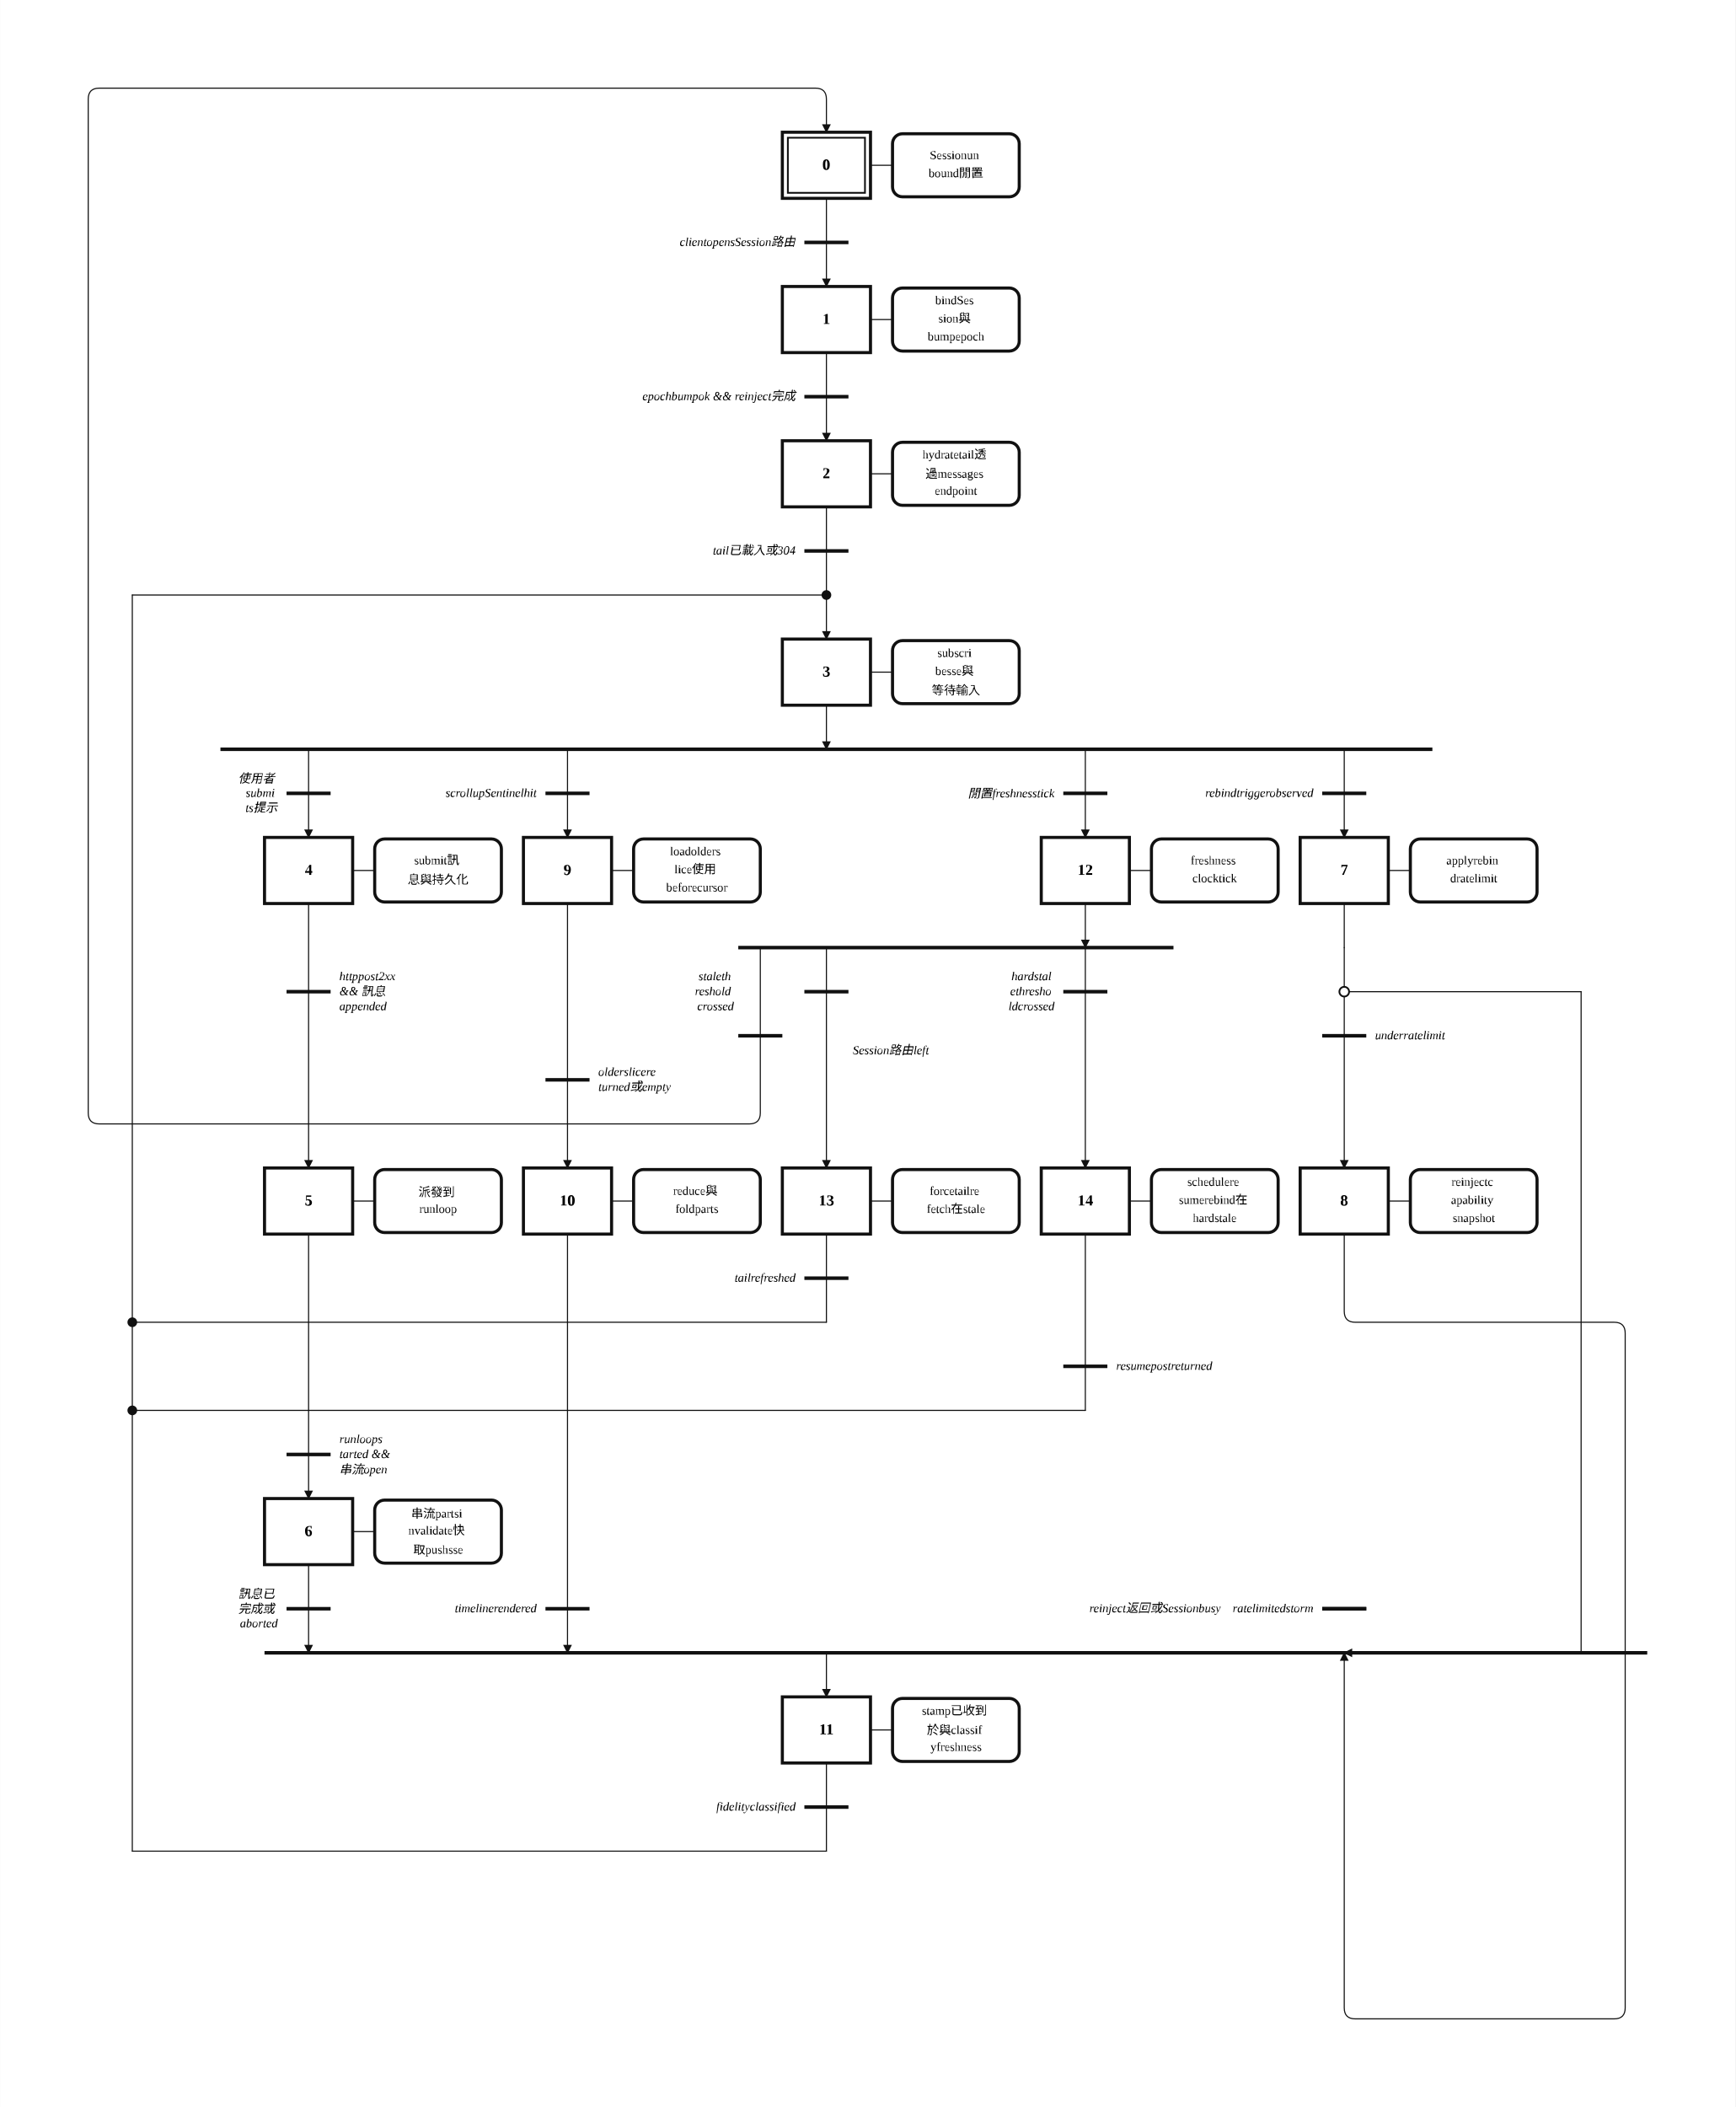
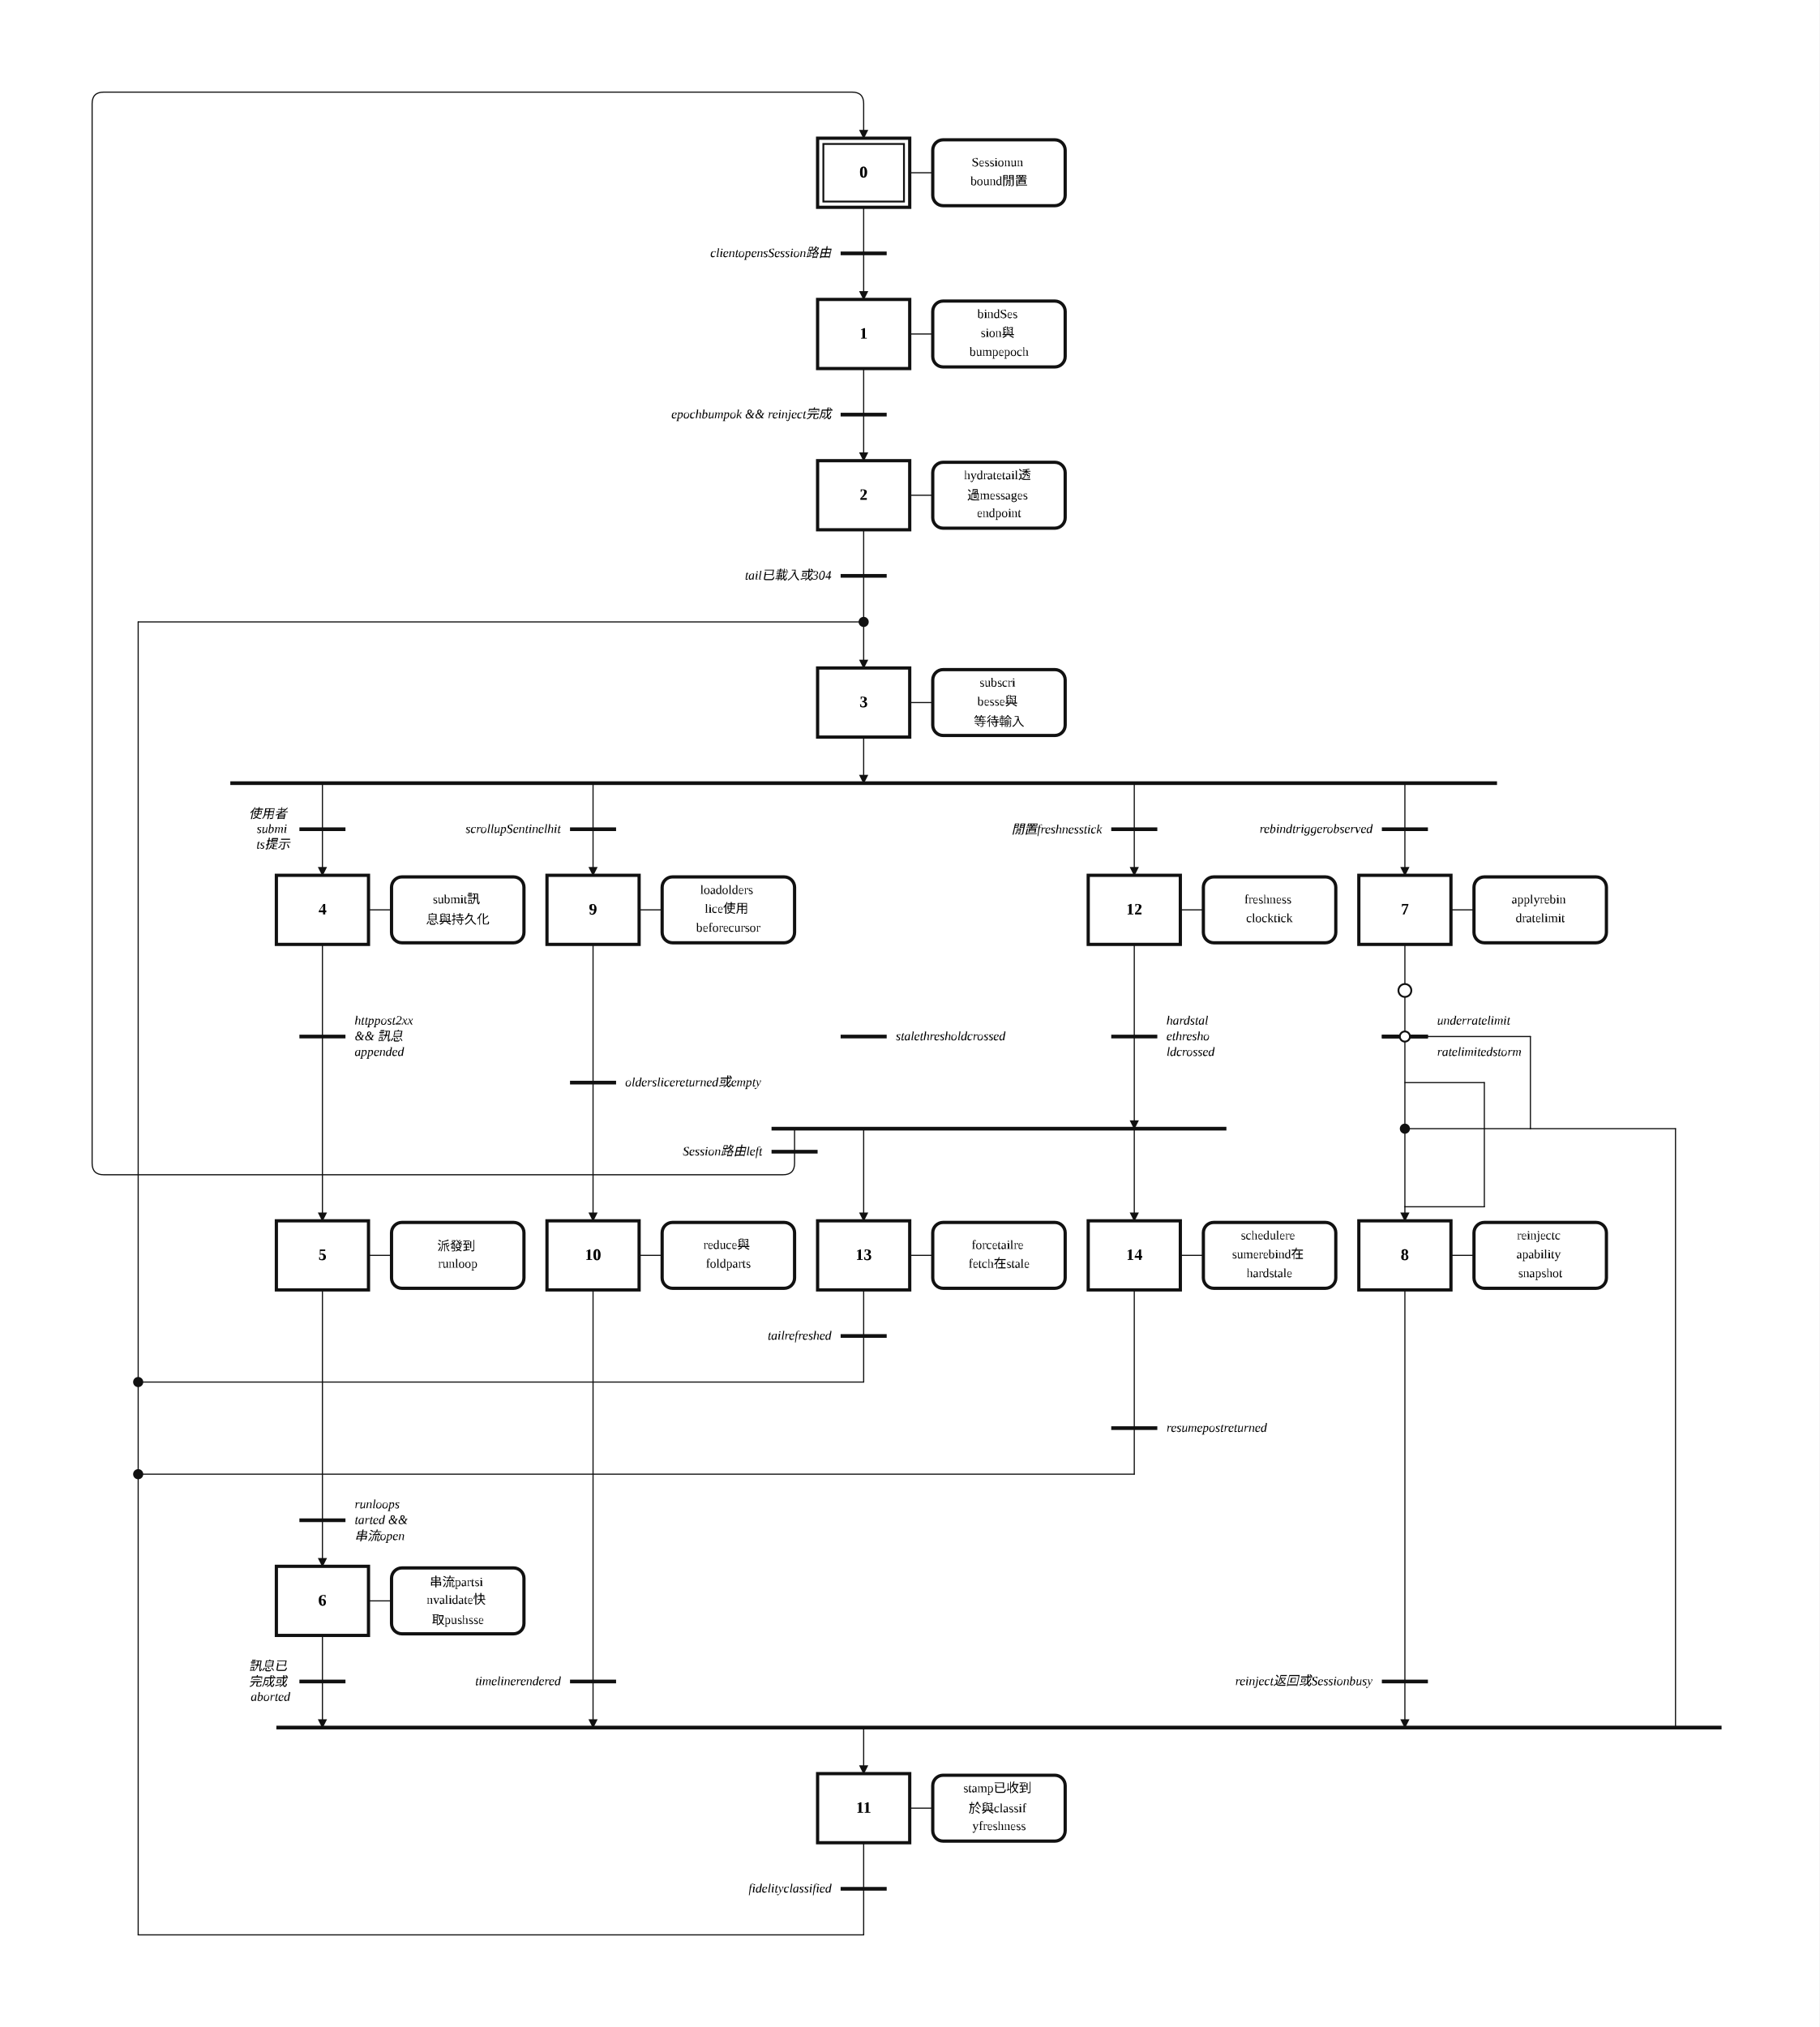
- <svg xmlns="http://www.w3.org/2000/svg" width="1575" height="1912" viewBox="-34.00 -2.00 78.75 95.61" role="img">
+ <svg xmlns="http://www.w3.org/2000/svg" width="1580" height="1760" viewBox="-34.00 -2.00 79.00 88.00" role="img">
  <style>
.step{fill:#fff;stroke:#111;stroke-width:.14}.step-inner{fill:none;stroke:#111;stroke-width:.08}
.action{fill:#fff;stroke:#111;stroke-width:.14}.gate{stroke:#111;stroke-width:.16}
.edge{fill:none;stroke:#111;stroke-width:.05;stroke-linecap:round;stroke-linejoin:round}.edge-arrow{marker-end:url(#arrow)}
.flyover-mask{stroke:#fff;stroke-width:.12;stroke-linecap:round}
.flyover{fill:none;stroke:#111;stroke-width:.05;stroke-linecap:round}
.junction{fill:#111;stroke:#111;stroke-width:0}.branch-junction{fill:#fff;stroke:#111;stroke-width:.08}
.assoc{stroke:#111;stroke-width:.05}.label{font:bold .7px 'Times New Roman', 'BiauKai', 'DFKai-SB', serif;text-anchor:middle;dominant-baseline:middle}
.action-label{font:.55px 'Times New Roman', 'BiauKai', 'DFKai-SB', serif;text-anchor:middle;dominant-baseline:middle}.gate-label{font:italic .55px 'Times New Roman', 'BiauKai', 'DFKai-SB', serif;text-anchor:start;dominant-baseline:middle}.gate-label-left{font:italic .55px 'Times New Roman', 'BiauKai', 'DFKai-SB', serif;text-anchor:end;dominant-baseline:middle}
</style>
  <defs>
    <marker id="arrow" markerWidth="0.4" markerHeight="0.4" refX="0.36" refY="0.2" orient="auto" markerUnits="userSpaceOnUse">
      <path d="M 0 0 L 0.4 0.2 L 0 0.4 z" fill="#111" />
    </marker>
  </defs>
-   <rect x="-34.00" y="-2.00" width="78.75" height="95.61" fill="white" />
+   <rect x="-34.00" y="-2.00" width="79.00" height="88.00" fill="white" />
  <path class="edge edge-arrow" d="M 3.50 23.00 L 3.50 27.00" />
  <path class="edge" d="M 3.50 7.00 L 3.50 9.00" />
  <path class="edge edge-arrow" d="M 3.50 9.00 L 3.50 11.00" />
  <path class="edge" d="M 3.50 14.00 L 3.50 16.00" />
  <path class="edge edge-arrow" d="M 3.50 16.00 L 3.50 18.00" />
  <path class="edge" d="M 3.50 21.00 L 3.50 23.00" />
  <path class="edge edge-arrow" d="M 3.50 30.00 L 3.50 32.00" />
  <path class="edge edge-arrow" d="M -20.00 32.00 L -20.00 36.00" />
  <path class="edge edge-arrow" d="M 27.00 32.00 L 27.00 36.00" />
  <path class="edge edge-arrow" d="M -8.25 32.00 L -8.25 36.00" />
  <path class="edge edge-arrow" d="M 15.25 32.00 L 15.25 36.00" />
  <path class="edge" d="M -20.00 39.00 L -20.00 43.00" />
  <path class="edge edge-arrow" d="M -20.00 43.00 L -20.00 51.00" />
  <path class="edge" d="M -20.00 54.00 L -20.00 64.00" />
  <path class="edge edge-arrow" d="M -20.00 64.00 L -20.00 66.00" />
  <path class="edge edge-arrow" d="M -20.00 69.00 L -20.00 73.00" />
  <path class="edge edge-arrow" d="M 3.50 73.00 L 3.50 75.00" />
  <path class="edge" d="M 27.00 39.00 L 27.00 41.00" />
-   <path class="edge" d="M 27.00 41.00 L 27.00 45.00" />
-   <path class="edge edge-arrow" d="M 27.00 45.00 L 27.00 51.00" />
-   <path class="edge" d="M 27.00 43.00 L 37.75 43.00" />
-   <path class="edge" d="M 37.75 43.00 L 37.75 73.00" />
-   <path class="edge edge-arrow" d="M 37.75 73.00 L 27.00 73.00" />
-   <path class="edge edge-arrow" d="M 27.00 54.00 L 27.00 57.50 Q 27.00 58.00 27.50 58.00 L 39.25 58.00 Q 39.75 58.00 39.75 58.50 L 39.75 89.11 Q 39.75 89.61 39.25 89.61 L 27.50 89.61 Q 27.00 89.61 27.00 89.11 L 27.00 73.00" />
-   <path class="edge" d="M -8.25 39.00 L -8.25 47.00" />
-   <path class="edge edge-arrow" d="M -8.25 47.00 L -8.25 51.00" />
+   <path class="edge" d="M 27.00 41.00 L 27.00 50.39" />
+   <path class="edge" d="M 27.00 50.39 L 30.45 50.39" />
+   <path class="edge" d="M 30.45 50.39 L 30.45 45.00" />
+   <path class="edge" d="M 30.45 45.00 L 27.00 45.00" />
+   <path class="edge edge-arrow" d="M 27.00 50.39 L 27.00 51.00" />
+   <path class="edge" d="M 27.00 43.00 L 32.45 43.00" />
+   <path class="edge" d="M 32.45 43.00 L 32.45 47.00" />
+   <path class="edge" d="M 32.45 47.00 L 27.00 47.00" />
+   <path class="edge" d="M 32.45 47.00 L 38.75 47.00" />
+   <path class="edge" d="M 38.75 47.00 L 38.75 73.00" />
+   <path class="edge" d="M 38.75 73.00 L 3.50 73.00" />
+   <path class="edge edge-arrow" d="M 27.00 54.00 L 27.00 73.00" />
+   <path class="edge" d="M -8.25 39.00 L -8.25 45.00" />
+   <path class="edge edge-arrow" d="M -8.25 45.00 L -8.25 51.00" />
  <path class="edge edge-arrow" d="M -8.25 54.00 L -8.25 73.00" />
  <path class="edge" d="M 3.50 78.00 L 3.50 80.00" />
  <path class="edge" d="M 3.50 80.00 L 3.50 82.00" />
  <path class="edge" d="M 3.50 82.00 L -28.00 82.00" />
  <path class="edge" d="M -28.00 82.00 L -28.00 25.00" />
  <path class="edge" d="M -28.00 25.00 L 3.50 25.00" />
-   <path class="edge edge-arrow" d="M 15.25 39.00 L 15.25 41.00" />
-   <path class="edge edge-arrow" d="M 3.50 41.00 L 3.50 51.00" />
-   <path class="edge edge-arrow" d="M 15.25 41.00 L 15.25 51.00" />
-   <path class="edge edge-arrow" d="M 0.50 41.00 L 0.50 48.50 Q 0.50 49.00 0.00 49.00 L -29.50 49.00 Q -30.00 49.00 -30.00 48.50 L -30.00 2.50 Q -30.00 2.00 -29.50 2.00 L 3.00 2.00 Q 3.50 2.00 3.50 2.50 L 3.50 4.00" />
+   <path class="edge edge-arrow" d="M 15.25 39.00 L 15.25 47.00" />
+   <path class="edge edge-arrow" d="M 3.50 47.00 L 3.50 51.00" />
+   <path class="edge edge-arrow" d="M 15.25 47.00 L 15.25 51.00" />
+   <path class="edge edge-arrow" d="M 0.50 47.00 L 0.50 48.50 Q 0.50 49.00 0.00 49.00 L -29.50 49.00 Q -30.00 49.00 -30.00 48.50 L -30.00 2.50 Q -30.00 2.00 -29.50 2.00 L 3.00 2.00 Q 3.50 2.00 3.50 2.50 L 3.50 4.00" />
  <path class="edge" d="M 3.50 54.00 L 3.50 56.00" />
  <path class="edge" d="M 3.50 56.00 L 3.50 58.00" />
  <path class="edge" d="M 3.50 58.00 L -28.00 58.00" />
  <path class="edge" d="M 15.25 54.00 L 15.25 60.00" />
  <path class="edge" d="M 15.25 60.00 L 15.25 62.00" />
  <path class="edge" d="M 15.25 62.00 L -28.00 62.00" />
  <rect class="step" x="1.50" y="4.00" width="4.00" height="3.00" />
  <rect class="step-inner" x="1.75" y="4.25" width="3.50" height="2.50" />
  <text class="label" x="3.50" y="5.50">0</text>
  <rect class="step" x="1.50" y="11.00" width="4.00" height="3.00" />
  <text class="label" x="3.50" y="12.50">1</text>
  <rect class="step" x="1.50" y="18.00" width="4.00" height="3.00" />
  <text class="label" x="3.50" y="19.50">2</text>
  <rect class="step" x="1.50" y="27.00" width="4.00" height="3.00" />
  <text class="label" x="3.50" y="28.50">3</text>
  <rect class="step" x="-22.00" y="36.00" width="4.00" height="3.00" />
  <text class="label" x="-20.00" y="37.50">4</text>
  <rect class="step" x="-22.00" y="51.00" width="4.00" height="3.00" />
  <text class="label" x="-20.00" y="52.50">5</text>
  <rect class="step" x="-22.00" y="66.00" width="4.00" height="3.00" />
  <text class="label" x="-20.00" y="67.50">6</text>
  <rect class="step" x="25.00" y="36.00" width="4.00" height="3.00" />
  <text class="label" x="27.00" y="37.50">7</text>
  <rect class="step" x="25.00" y="51.00" width="4.00" height="3.00" />
  <text class="label" x="27.00" y="52.50">8</text>
  <rect class="step" x="-10.25" y="36.00" width="4.00" height="3.00" />
  <text class="label" x="-8.25" y="37.50">9</text>
  <rect class="step" x="-10.25" y="51.00" width="4.00" height="3.00" />
  <text class="label" x="-8.25" y="52.50">10</text>
  <rect class="step" x="1.50" y="75.00" width="4.00" height="3.00" />
  <text class="label" x="3.50" y="76.50">11</text>
  <rect class="step" x="13.25" y="36.00" width="4.00" height="3.00" />
  <text class="label" x="15.25" y="37.50">12</text>
  <rect class="step" x="1.50" y="51.00" width="4.00" height="3.00" />
  <text class="label" x="3.50" y="52.50">13</text>
  <rect class="step" x="13.25" y="51.00" width="4.00" height="3.00" />
  <text class="label" x="15.25" y="52.50">14</text>
  <line class="assoc" x1="5.50" y1="5.50" x2="6.50" y2="5.50" />
  <rect class="action" x="6.50" y="4.07" width="5.75" height="2.86" rx="0.45" ry="0.45" />
  <text class="action-label" x="9.38" y="5.09">
    <tspan x="9.38" dy="0">Sessionun</tspan>
    <tspan x="9.38" dy="0.82">bound閒置</tspan>
  </text>
  <line class="assoc" x1="5.50" y1="12.50" x2="6.50" y2="12.50" />
  <rect class="action" x="6.50" y="11.07" width="5.75" height="2.86" rx="0.45" ry="0.45" />
  <text class="action-label" x="9.38" y="11.68">
    <tspan x="9.38" dy="0">bindSes</tspan>
    <tspan x="9.38" dy="0.82">sion與</tspan>
    <tspan x="9.38" dy="0.82">bumpepoch</tspan>
  </text>
  <line class="assoc" x1="5.50" y1="19.50" x2="6.50" y2="19.50" />
  <rect class="action" x="6.50" y="18.07" width="5.75" height="2.86" rx="0.45" ry="0.45" />
  <text class="action-label" x="9.38" y="18.68">
    <tspan x="9.38" dy="0">hydratetail透</tspan>
    <tspan x="9.38" dy="0.82">過messages</tspan>
    <tspan x="9.38" dy="0.82">endpoint</tspan>
  </text>
  <line class="assoc" x1="5.50" y1="28.50" x2="6.50" y2="28.50" />
  <rect class="action" x="6.50" y="27.07" width="5.75" height="2.86" rx="0.45" ry="0.45" />
  <text class="action-label" x="9.38" y="27.68">
    <tspan x="9.38" dy="0">subscri</tspan>
    <tspan x="9.38" dy="0.82">besse與</tspan>
    <tspan x="9.38" dy="0.82">等待輸入</tspan>
  </text>
  <line class="assoc" x1="-18.00" y1="37.50" x2="-17.00" y2="37.50" />
  <rect class="action" x="-17.00" y="36.07" width="5.75" height="2.86" rx="0.45" ry="0.45" />
  <text class="action-label" x="-14.12" y="37.09">
    <tspan x="-14.12" dy="0">submit訊</tspan>
    <tspan x="-14.12" dy="0.82">息與持久化</tspan>
  </text>
  <line class="assoc" x1="-18.00" y1="52.50" x2="-17.00" y2="52.50" />
  <rect class="action" x="-17.00" y="51.07" width="5.75" height="2.86" rx="0.45" ry="0.45" />
  <text class="action-label" x="-14.12" y="52.09">
    <tspan x="-14.12" dy="0">派發到</tspan>
    <tspan x="-14.12" dy="0.82">runloop</tspan>
  </text>
  <line class="assoc" x1="-18.00" y1="67.50" x2="-17.00" y2="67.50" />
  <rect class="action" x="-17.00" y="66.07" width="5.75" height="2.86" rx="0.45" ry="0.45" />
  <text class="action-label" x="-14.12" y="66.68">
    <tspan x="-14.12" dy="0">串流partsi</tspan>
    <tspan x="-14.12" dy="0.82">nvalidate快</tspan>
    <tspan x="-14.12" dy="0.82">取pushsse</tspan>
  </text>
  <line class="assoc" x1="29.00" y1="37.50" x2="30.00" y2="37.50" />
  <rect class="action" x="30.00" y="36.07" width="5.75" height="2.86" rx="0.45" ry="0.45" />
  <text class="action-label" x="32.88" y="37.09">
    <tspan x="32.88" dy="0">applyrebin</tspan>
    <tspan x="32.88" dy="0.82">dratelimit</tspan>
  </text>
  <line class="assoc" x1="29.00" y1="52.50" x2="30.00" y2="52.50" />
  <rect class="action" x="30.00" y="51.07" width="5.75" height="2.86" rx="0.45" ry="0.45" />
  <text class="action-label" x="32.88" y="51.68">
    <tspan x="32.88" dy="0">reinjectc</tspan>
    <tspan x="32.88" dy="0.82">apability</tspan>
    <tspan x="32.88" dy="0.82">snapshot</tspan>
  </text>
  <line class="assoc" x1="-6.25" y1="37.50" x2="-5.25" y2="37.50" />
  <rect class="action" x="-5.25" y="36.07" width="5.75" height="2.86" rx="0.45" ry="0.45" />
  <text class="action-label" x="-2.38" y="36.68">
    <tspan x="-2.38" dy="0">loadolders</tspan>
    <tspan x="-2.38" dy="0.82">lice使用</tspan>
    <tspan x="-2.38" dy="0.82">beforecursor</tspan>
  </text>
  <line class="assoc" x1="-6.25" y1="52.50" x2="-5.25" y2="52.50" />
  <rect class="action" x="-5.25" y="51.07" width="5.75" height="2.86" rx="0.45" ry="0.45" />
  <text class="action-label" x="-2.38" y="52.09">
    <tspan x="-2.38" dy="0">reduce與</tspan>
    <tspan x="-2.38" dy="0.82">foldparts</tspan>
  </text>
  <line class="assoc" x1="5.50" y1="76.50" x2="6.50" y2="76.50" />
  <rect class="action" x="6.50" y="75.07" width="5.75" height="2.86" rx="0.45" ry="0.45" />
  <text class="action-label" x="9.38" y="75.68">
    <tspan x="9.38" dy="0">stamp已收到</tspan>
    <tspan x="9.38" dy="0.82">於與classif</tspan>
    <tspan x="9.38" dy="0.82">yfreshness</tspan>
  </text>
  <line class="assoc" x1="17.25" y1="37.50" x2="18.25" y2="37.50" />
  <rect class="action" x="18.25" y="36.07" width="5.75" height="2.86" rx="0.45" ry="0.45" />
  <text class="action-label" x="21.12" y="37.09">
    <tspan x="21.12" dy="0">freshness</tspan>
    <tspan x="21.12" dy="0.82">clocktick</tspan>
  </text>
  <line class="assoc" x1="5.50" y1="52.50" x2="6.50" y2="52.50" />
  <rect class="action" x="6.50" y="51.07" width="5.75" height="2.86" rx="0.45" ry="0.45" />
  <text class="action-label" x="9.38" y="52.09">
    <tspan x="9.38" dy="0">forcetailre</tspan>
    <tspan x="9.38" dy="0.82">fetch在stale</tspan>
  </text>
  <line class="assoc" x1="17.25" y1="52.50" x2="18.25" y2="52.50" />
  <rect class="action" x="18.25" y="51.07" width="5.75" height="2.86" rx="0.45" ry="0.45" />
  <text class="action-label" x="21.12" y="51.68">
    <tspan x="21.12" dy="0">schedulere</tspan>
    <tspan x="21.12" dy="0.82">sumerebind在</tspan>
    <tspan x="21.12" dy="0.82">hardstale</tspan>
  </text>
  <line class="gate" x1="2.50" y1="9.00" x2="4.50" y2="9.00" />
  <text class="gate-label-left" x="2.10" y="9.00">
    <tspan x="2.10" dy="0">clientopensSession路由</tspan>
  </text>
  <line class="gate" x1="2.50" y1="16.00" x2="4.50" y2="16.00" />
  <text class="gate-label-left" x="2.10" y="16.00">
    <tspan x="2.10" dy="0">epochbumpok &amp;&amp; reinject完成</tspan>
  </text>
  <line class="gate" x1="2.50" y1="23.00" x2="4.50" y2="23.00" />
  <text class="gate-label-left" x="2.10" y="23.00">
    <tspan x="2.10" dy="0">tail已載入或304</tspan>
  </text>
  <line class="gate" x1="-24.00" y1="32.00" x2="31.00" y2="32.00" />
  <line class="gate" x1="-21.00" y1="43.00" x2="-19.00" y2="43.00" />
  <text class="gate-label" x="-18.60" y="42.32">
    <tspan x="-18.60" dy="0">httppost2xx</tspan>
    <tspan x="-18.60" dy="0.68">&amp;&amp; 訊息</tspan>
    <tspan x="-18.60" dy="0.68">appended</tspan>
  </text>
  <line class="gate" x1="-21.00" y1="64.00" x2="-19.00" y2="64.00" />
  <text class="gate-label" x="-18.60" y="63.32">
    <tspan x="-18.60" dy="0">runloops</tspan>
    <tspan x="-18.60" dy="0.68">tarted &amp;&amp;</tspan>
    <tspan x="-18.60" dy="0.68">串流open</tspan>
  </text>
  <line class="gate" x1="-22.00" y1="73.00" x2="40.75" y2="73.00" />
-   <line class="gate" x1="26.00" y1="45.00" x2="28.00" y2="45.00" />
-   <text class="gate-label" x="28.40" y="45.00">
-     <tspan x="28.40" dy="0">underratelimit</tspan>
-   </text>
-   <line class="gate" x1="-9.25" y1="47.00" x2="-7.25" y2="47.00" />
-   <text class="gate-label" x="-6.85" y="46.66">
-     <tspan x="-6.85" dy="0">olderslicere</tspan>
-     <tspan x="-6.85" dy="0.68">turned或empty</tspan>
+   <circle class="branch-junction" cx="27.00" cy="41.00" r="0.28" />
+   <line class="gate" x1="-9.25" y1="45.00" x2="-7.25" y2="45.00" />
+   <text class="gate-label" x="-6.85" y="45.00">
+     <tspan x="-6.85" dy="0">olderslicereturned或empty</tspan>
  </text>
  <line class="gate" x1="2.50" y1="80.00" x2="4.50" y2="80.00" />
  <text class="gate-label-left" x="2.10" y="80.00">
    <tspan x="2.10" dy="0">fidelityclassified</tspan>
  </text>
-   <line class="gate" x1="-0.50" y1="41.00" x2="19.25" y2="41.00" />
+   <line class="gate" x1="-0.50" y1="47.00" x2="19.25" y2="47.00" />
  <line class="gate" x1="2.50" y1="56.00" x2="4.50" y2="56.00" />
  <text class="gate-label-left" x="2.10" y="56.00">
    <tspan x="2.10" dy="0">tailrefreshed</tspan>
  </text>
  <line class="gate" x1="14.25" y1="60.00" x2="16.25" y2="60.00" />
  <text class="gate-label" x="16.65" y="60.00">
    <tspan x="16.65" dy="0">resumepostreturned</tspan>
  </text>
  <line class="gate" x1="-21.00" y1="34.00" x2="-19.00" y2="34.00" />
  <text class="gate-label-left" x="-21.40" y="33.32">
    <tspan x="-21.40" dy="0">使用者</tspan>
    <tspan x="-21.40" dy="0.68">submi</tspan>
    <tspan x="-21.40" dy="0.68">ts提示</tspan>
  </text>
  <line class="gate" x1="26.00" y1="34.00" x2="28.00" y2="34.00" />
  <text class="gate-label-left" x="25.60" y="34.00">
    <tspan x="25.60" dy="0">rebindtriggerobserved</tspan>
  </text>
  <line class="gate" x1="-9.25" y1="34.00" x2="-7.25" y2="34.00" />
  <text class="gate-label-left" x="-9.65" y="34.00">
    <tspan x="-9.65" dy="0">scrollupSentinelhit</tspan>
  </text>
  <line class="gate" x1="14.25" y1="34.00" x2="16.25" y2="34.00" />
  <text class="gate-label-left" x="13.85" y="34.00">
    <tspan x="13.85" dy="0">閒置freshnesstick</tspan>
  </text>
  <line class="gate" x1="-21.00" y1="71.00" x2="-19.00" y2="71.00" />
  <text class="gate-label-left" x="-21.40" y="70.32">
    <tspan x="-21.40" dy="0">訊息已</tspan>
    <tspan x="-21.40" dy="0.68">完成或</tspan>
    <tspan x="-21.40" dy="0.68">aborted</tspan>
  </text>
+   <line class="gate" x1="26.00" y1="43.00" x2="28.00" y2="43.00" />
+   <text class="gate-label" x="28.40" y="42.32">
+     <tspan x="28.40" dy="0">underratelimit</tspan>
+   </text>
+   <line class="gate" x1="26.00" y1="43.00" x2="28.00" y2="43.00" />
+   <text class="gate-label" x="28.40" y="43.68">
+     <tspan x="28.40" dy="0">ratelimitedstorm</tspan>
+   </text>
  <line class="gate" x1="26.00" y1="71.00" x2="28.00" y2="71.00" />
  <text class="gate-label-left" x="25.60" y="71.00">
-     <tspan x="25.60" dy="0">ratelimitedstorm</tspan>
-   </text>
-   <line class="gate" x1="26.00" y1="71.00" x2="28.00" y2="71.00" />
-   <text class="gate-label-left" x="21.40" y="71.00">
-     <tspan x="21.40" dy="0">reinject返回或Sessionbusy</tspan>
+     <tspan x="25.60" dy="0">reinject返回或Sessionbusy</tspan>
  </text>
  <line class="gate" x1="-9.25" y1="71.00" x2="-7.25" y2="71.00" />
  <text class="gate-label-left" x="-9.65" y="71.00">
    <tspan x="-9.65" dy="0">timelinerendered</tspan>
  </text>
  <line class="gate" x1="2.50" y1="43.00" x2="4.50" y2="43.00" />
-   <text class="gate-label-left" x="-0.70" y="42.32">
-     <tspan x="-0.70" dy="0">staleth</tspan>
-     <tspan x="-0.70" dy="0.68">reshold</tspan>
-     <tspan x="-0.70" dy="0.68">crossed</tspan>
+   <text class="gate-label" x="4.90" y="43.00">
+     <tspan x="4.90" dy="0">stalethresholdcrossed</tspan>
  </text>
  <line class="gate" x1="14.25" y1="43.00" x2="16.25" y2="43.00" />
-   <text class="gate-label-left" x="13.85" y="42.32">
-     <tspan x="13.85" dy="0">hardstal</tspan>
-     <tspan x="13.85" dy="0.68">ethresho</tspan>
-     <tspan x="13.85" dy="0.68">ldcrossed</tspan>
-   </text>
-   <line class="gate" x1="-0.50" y1="45.00" x2="1.50" y2="45.00" />
-   <text class="gate-label" x="4.70" y="45.68">
-     <tspan x="4.70" dy="0">Session路由left</tspan>
+   <text class="gate-label" x="16.65" y="42.32">
+     <tspan x="16.65" dy="0">hardstal</tspan>
+     <tspan x="16.65" dy="0.68">ethresho</tspan>
+     <tspan x="16.65" dy="0.68">ldcrossed</tspan>
+   </text>
+   <line class="gate" x1="-0.50" y1="48.00" x2="1.50" y2="48.00" />
+   <text class="gate-label-left" x="-0.90" y="48.00">
+     <tspan x="-0.90" dy="0">Session路由left</tspan>
  </text>
  <circle class="junction" cx="3.50" cy="25.00" r="0.22" />
  <circle class="branch-junction" cx="27.00" cy="43.00" r="0.22" />
+   <circle class="junction" cx="27.00" cy="47.00" r="0.22" />
  <circle class="junction" cx="-28.00" cy="58.00" r="0.22" />
  <circle class="junction" cx="-28.00" cy="62.00" r="0.22" />
</svg>
